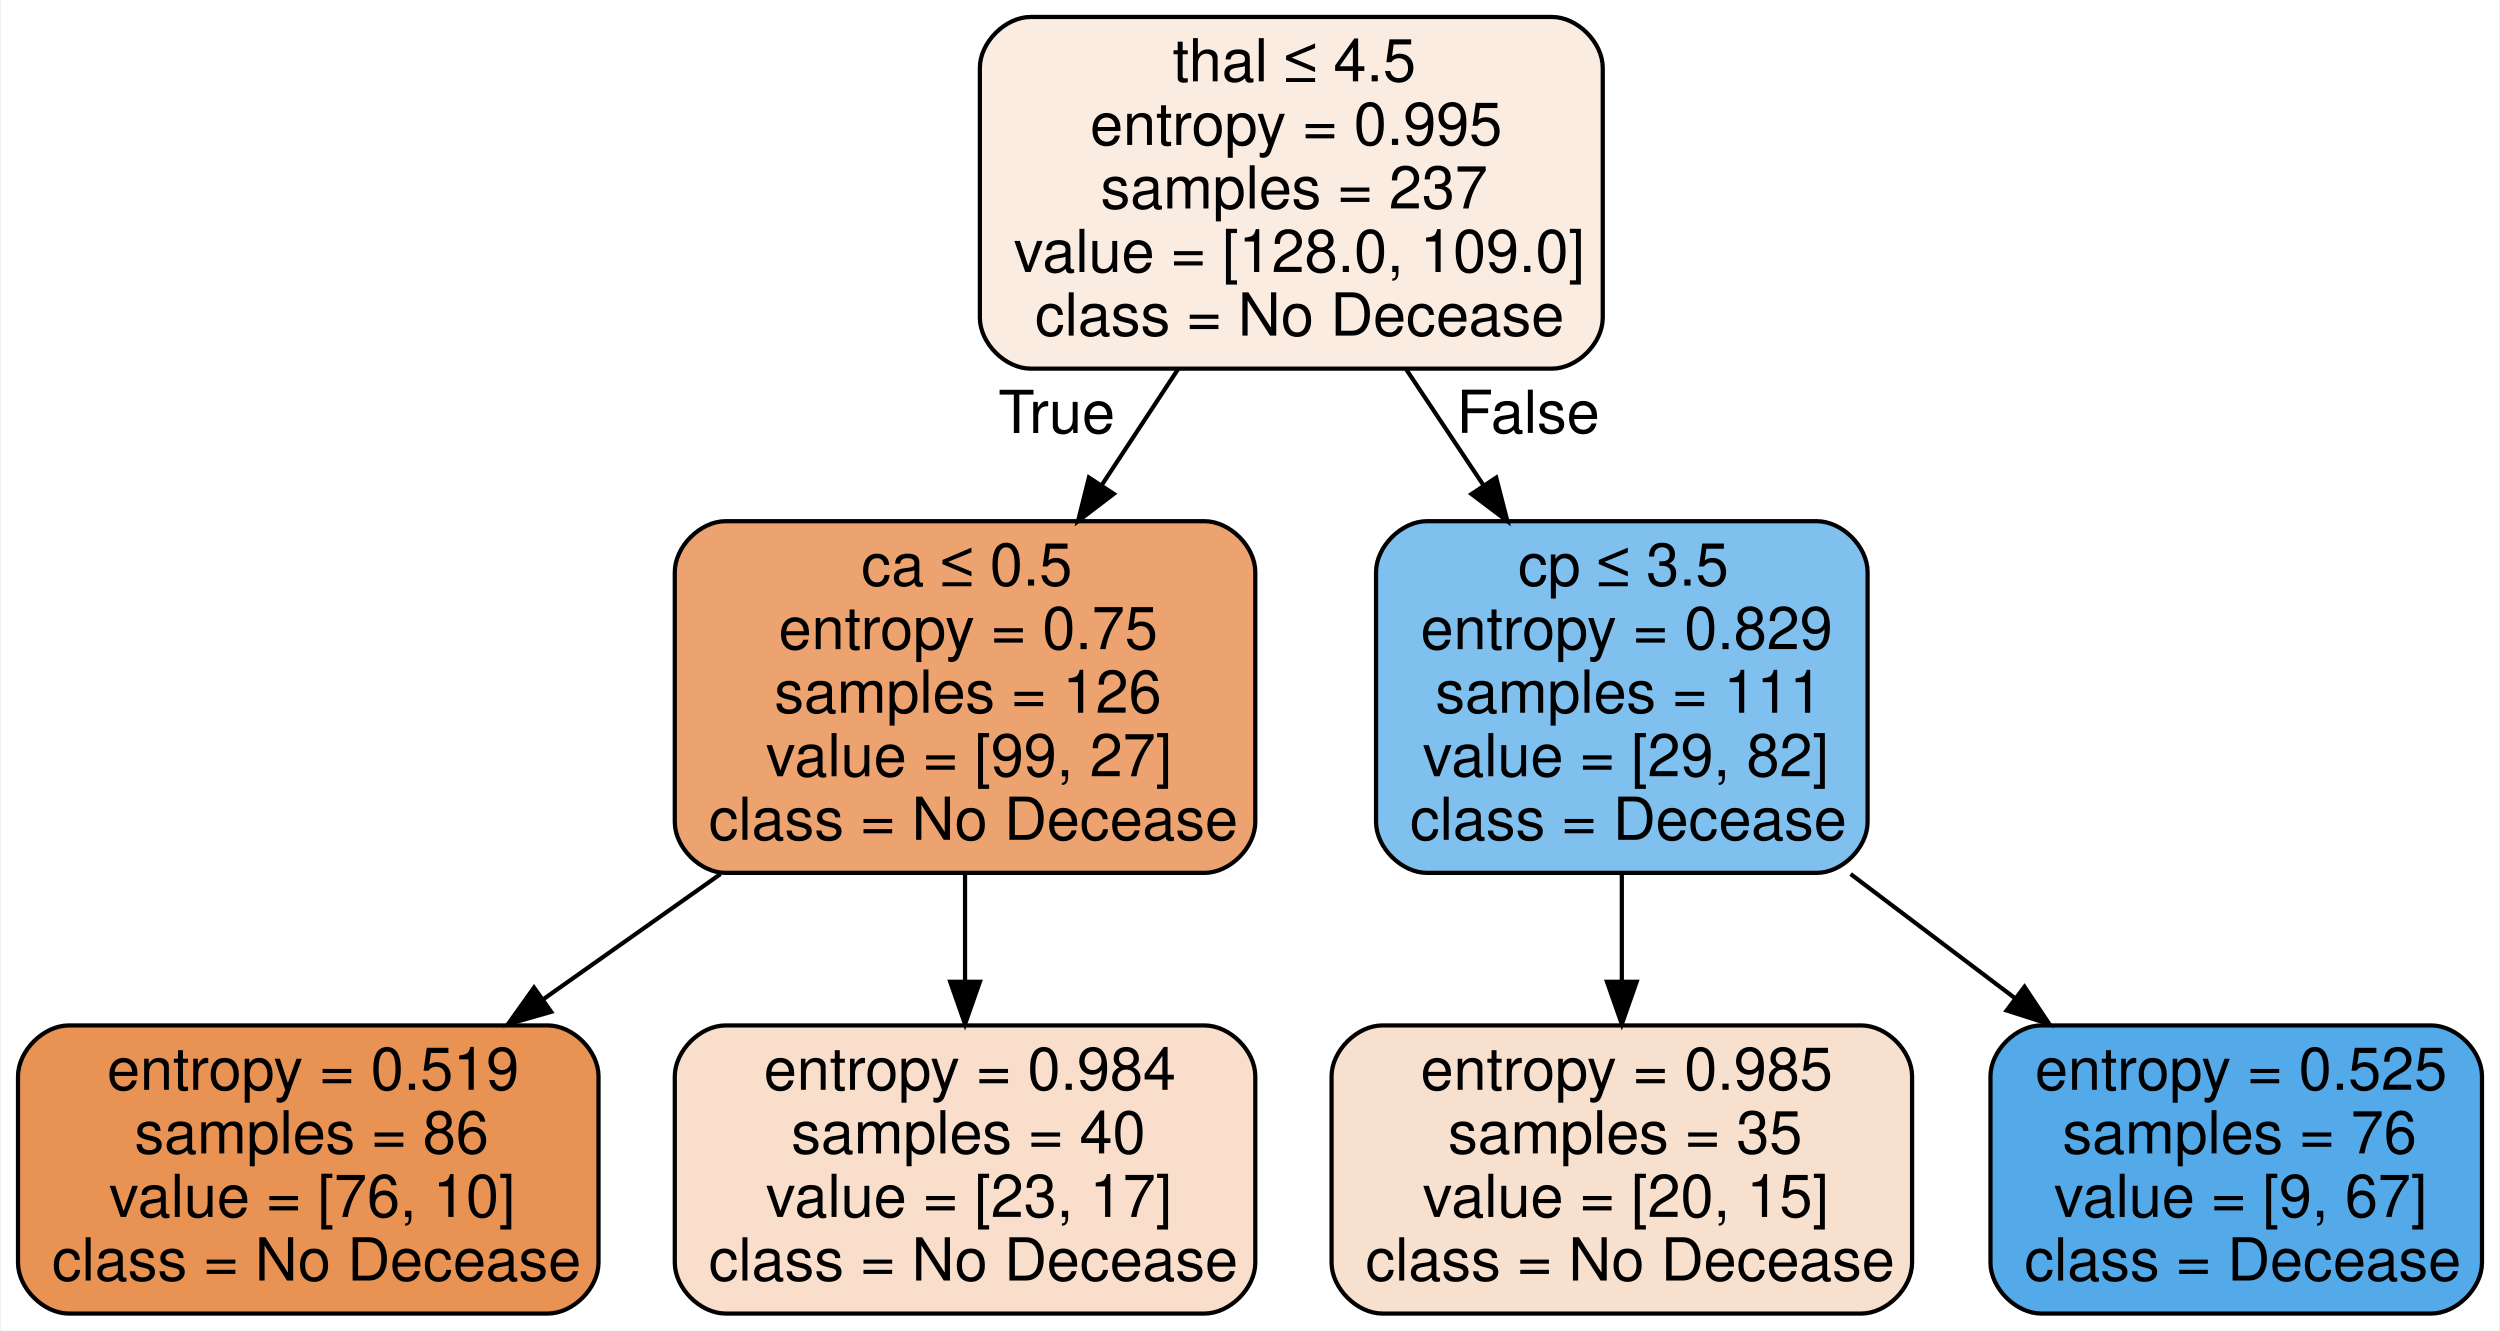
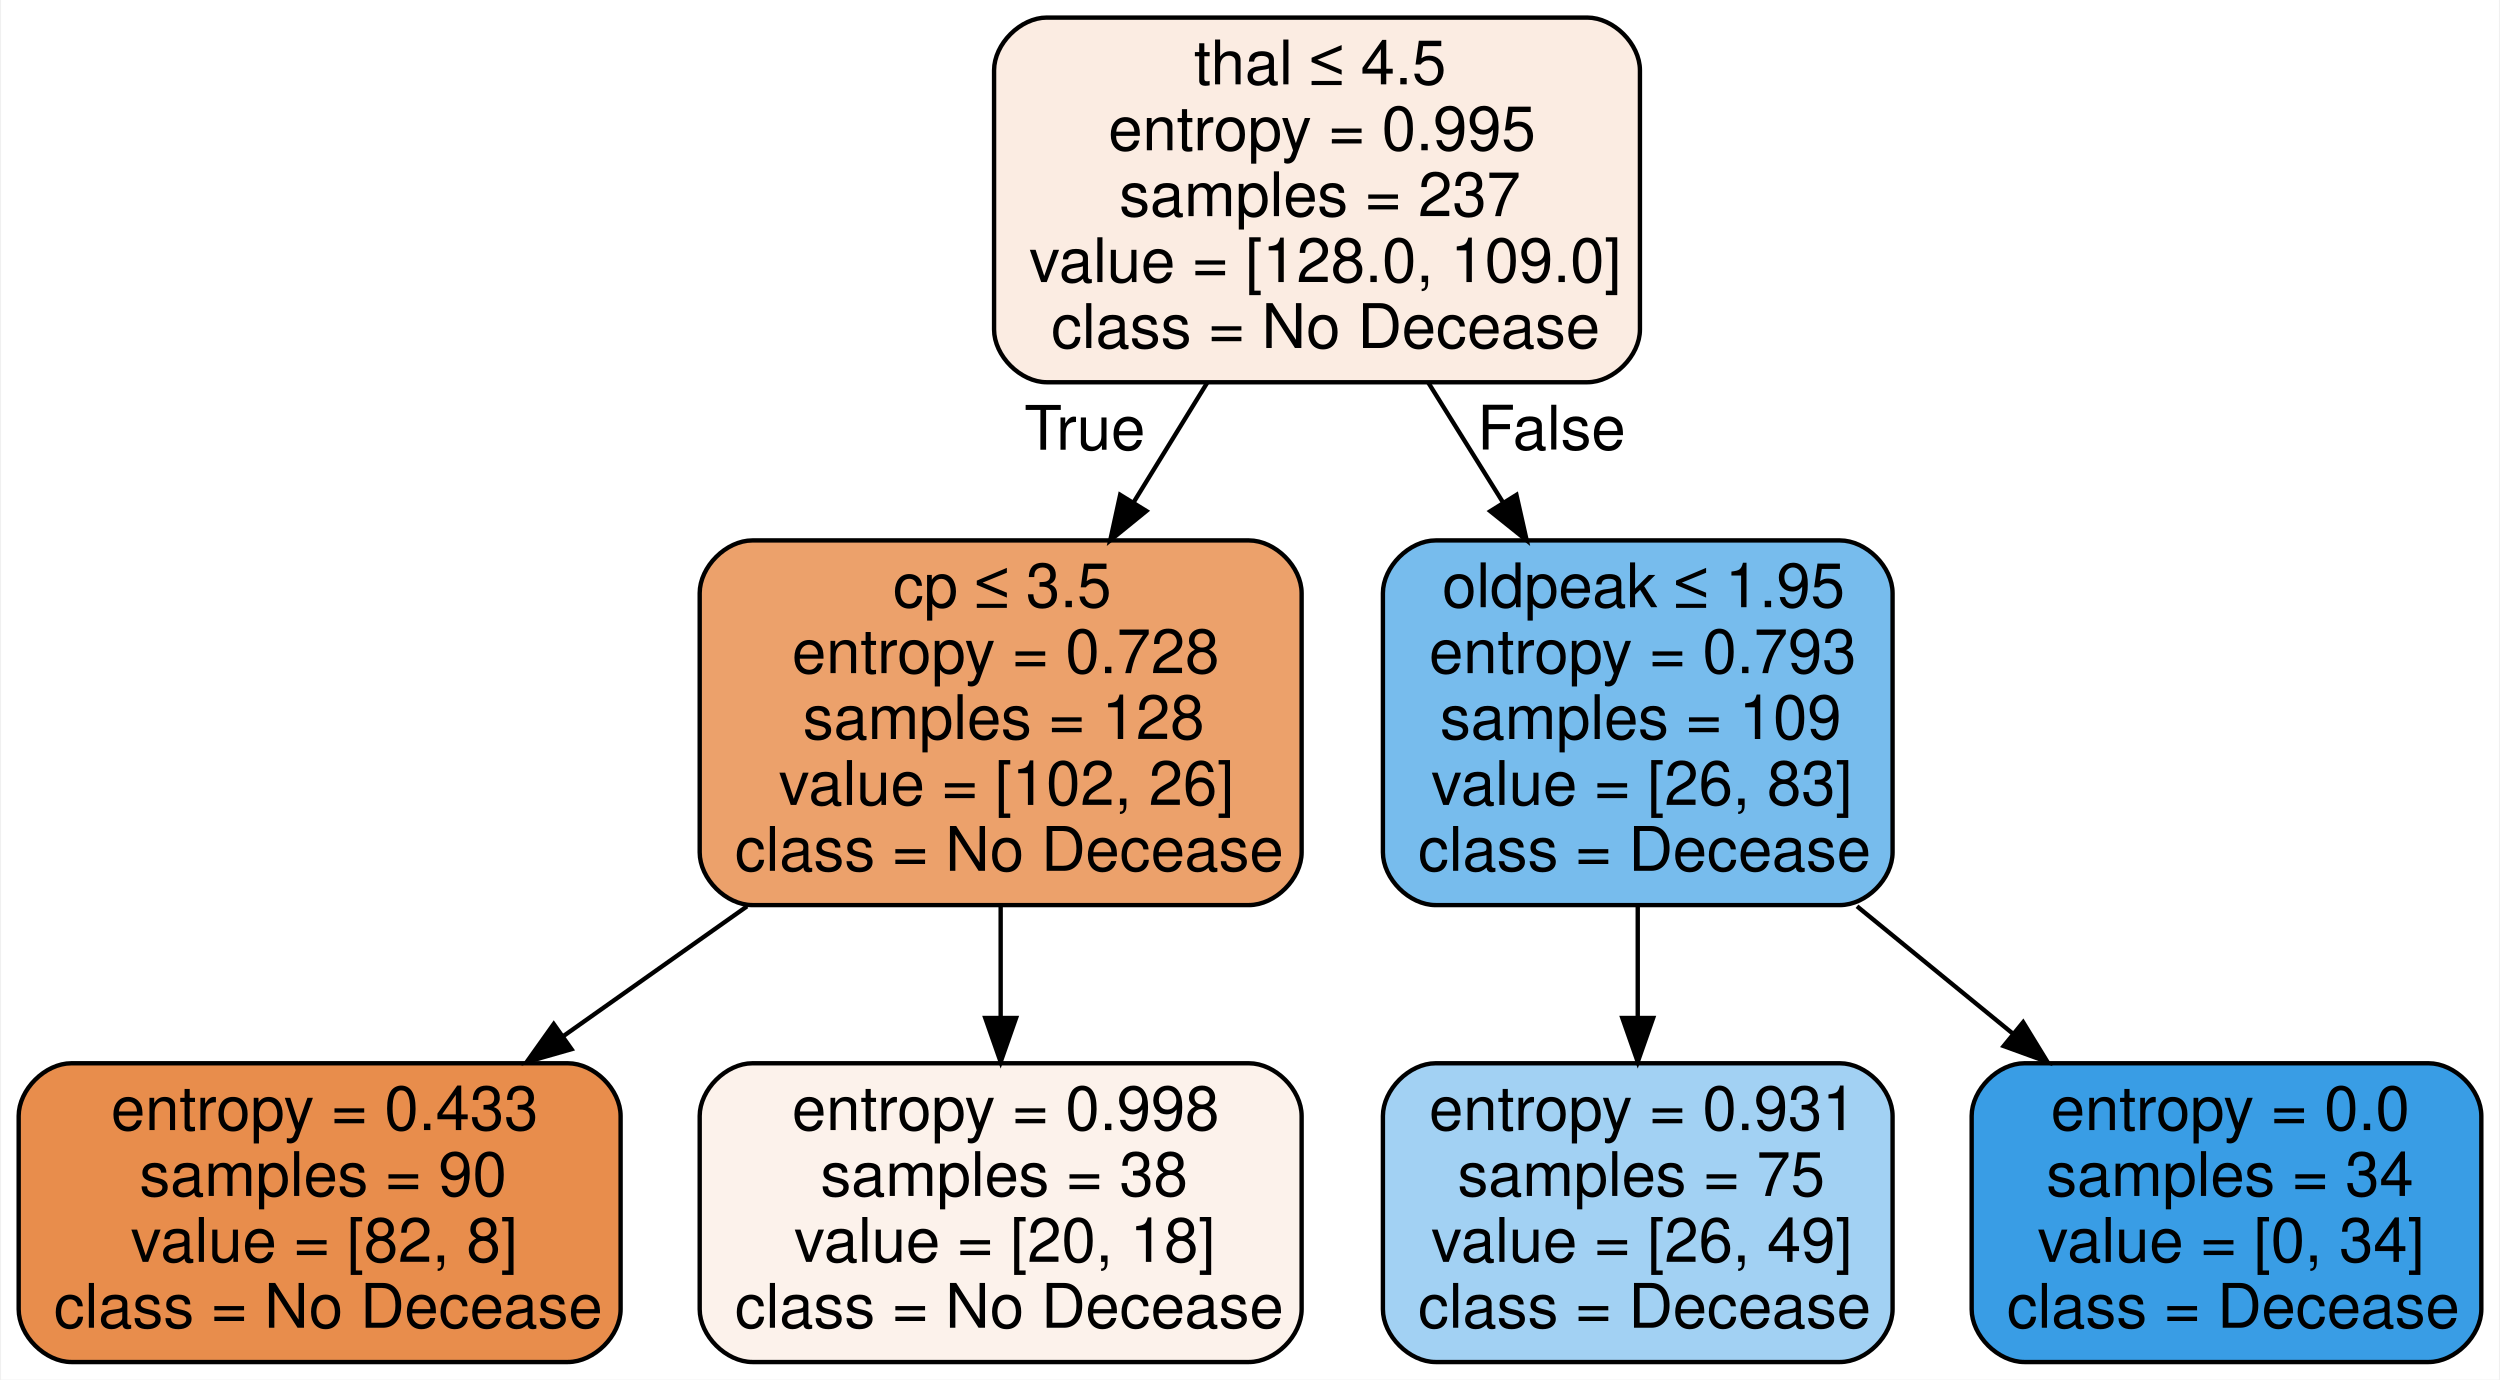
- <svg xmlns="http://www.w3.org/2000/svg" width="590pt" height="314pt" viewBox="0.00 0.00 589.50 314.00">
+ <svg xmlns="http://www.w3.org/2000/svg" width="569pt" height="314pt" viewBox="0.00 0.00 568.50 314.00">
  <g id="graph0" class="graph" transform="scale(1 1) rotate(0) translate(4 310)">
-     <polygon fill="white" stroke="transparent" points="-4,4 -4,-310 585.5,-310 585.5,4 -4,4" />
+     <polygon fill="white" stroke="transparent" points="-4,4 -4,-310 564.5,-310 564.5,4 -4,4" />
    <g id="node1" class="node">
-       <path fill="#fbece2" stroke="black" d="M362,-306C362,-306 239,-306 239,-306 233,-306 227,-300 227,-294 227,-294 227,-235 227,-235 227,-229 233,-223 239,-223 239,-223 362,-223 362,-223 368,-223 374,-229 374,-235 374,-235 374,-294 374,-294 374,-300 368,-306 362,-306" />
-       <text text-anchor="start" x="272.5" y="-290.8" font-family="Helvetica,sans-Serif" font-size="14.00">thal ≤ 4.5</text>
-       <text text-anchor="start" x="253" y="-275.8" font-family="Helvetica,sans-Serif" font-size="14.00">entropy = 0.995</text>
-       <text text-anchor="start" x="255.5" y="-260.8" font-family="Helvetica,sans-Serif" font-size="14.00">samples = 237</text>
-       <text text-anchor="start" x="235" y="-245.8" font-family="Helvetica,sans-Serif" font-size="14.00">value = [128.0, 109.0]</text>
-       <text text-anchor="start" x="240" y="-230.8" font-family="Helvetica,sans-Serif" font-size="14.00">class = No Decease</text>
+       <path fill="#fbece2" stroke="black" d="M357,-306C357,-306 234,-306 234,-306 228,-306 222,-300 222,-294 222,-294 222,-235 222,-235 222,-229 228,-223 234,-223 234,-223 357,-223 357,-223 363,-223 369,-229 369,-235 369,-235 369,-294 369,-294 369,-300 363,-306 357,-306" />
+       <text text-anchor="start" x="267.5" y="-290.8" font-family="Helvetica,sans-Serif" font-size="14.00">thal ≤ 4.5</text>
+       <text text-anchor="start" x="248" y="-275.8" font-family="Helvetica,sans-Serif" font-size="14.00">entropy = 0.995</text>
+       <text text-anchor="start" x="250.5" y="-260.8" font-family="Helvetica,sans-Serif" font-size="14.00">samples = 237</text>
+       <text text-anchor="start" x="230" y="-245.8" font-family="Helvetica,sans-Serif" font-size="14.00">value = [128.0, 109.0]</text>
+       <text text-anchor="start" x="235" y="-230.8" font-family="Helvetica,sans-Serif" font-size="14.00">class = No Decease</text>
    </g>
    <g id="node2" class="node">
-       <path fill="#eca36f" stroke="black" d="M280,-187C280,-187 167,-187 167,-187 161,-187 155,-181 155,-175 155,-175 155,-116 155,-116 155,-110 161,-104 167,-104 167,-104 280,-104 280,-104 286,-104 292,-110 292,-116 292,-116 292,-175 292,-175 292,-181 286,-187 280,-187" />
-       <text text-anchor="start" x="199" y="-171.8" font-family="Helvetica,sans-Serif" font-size="14.00">ca ≤ 0.5</text>
-       <text text-anchor="start" x="179.5" y="-156.8" font-family="Helvetica,sans-Serif" font-size="14.00">entropy = 0.75</text>
-       <text text-anchor="start" x="178.5" y="-141.8" font-family="Helvetica,sans-Serif" font-size="14.00">samples = 126</text>
-       <text text-anchor="start" x="176.5" y="-126.8" font-family="Helvetica,sans-Serif" font-size="14.00">value = [99, 27]</text>
+       <path fill="#eca16b" stroke="black" d="M280,-187C280,-187 167,-187 167,-187 161,-187 155,-181 155,-175 155,-175 155,-116 155,-116 155,-110 161,-104 167,-104 167,-104 280,-104 280,-104 286,-104 292,-110 292,-116 292,-116 292,-175 292,-175 292,-181 286,-187 280,-187" />
+       <text text-anchor="start" x="199" y="-171.8" font-family="Helvetica,sans-Serif" font-size="14.00">cp ≤ 3.5</text>
+       <text text-anchor="start" x="176" y="-156.8" font-family="Helvetica,sans-Serif" font-size="14.00">entropy = 0.728</text>
+       <text text-anchor="start" x="178.5" y="-141.8" font-family="Helvetica,sans-Serif" font-size="14.00">samples = 128</text>
+       <text text-anchor="start" x="173" y="-126.8" font-family="Helvetica,sans-Serif" font-size="14.00">value = [102, 26]</text>
      <text text-anchor="start" x="163" y="-111.8" font-family="Helvetica,sans-Serif" font-size="14.00">class = No Decease</text>
    </g>
    <g id="edge1" class="edge">
-       <path fill="none" stroke="black" d="M273.79,-222.91C267.99,-214.1 261.8,-204.7 255.82,-195.61" />
-       <polygon fill="black" stroke="black" points="258.59,-193.45 250.17,-187.02 252.74,-197.3 258.59,-193.45" />
-       <text text-anchor="middle" x="245.12" y="-207.81" font-family="Helvetica,sans-Serif" font-size="14.00">True</text>
+       <path fill="none" stroke="black" d="M270.52,-222.91C265.1,-214.1 259.32,-204.7 253.72,-195.61" />
+       <polygon fill="black" stroke="black" points="256.66,-193.7 248.44,-187.02 250.7,-197.37 256.66,-193.7" />
+       <text text-anchor="middle" x="242.65" y="-207.64" font-family="Helvetica,sans-Serif" font-size="14.00">True</text>
    </g>
    <g id="node5" class="node">
-       <path fill="#7fc0ee" stroke="black" d="M424.5,-187C424.5,-187 332.5,-187 332.5,-187 326.5,-187 320.5,-181 320.5,-175 320.5,-175 320.5,-116 320.5,-116 320.5,-110 326.5,-104 332.5,-104 332.5,-104 424.5,-104 424.5,-104 430.5,-104 436.5,-110 436.5,-116 436.5,-116 436.5,-175 436.5,-175 436.5,-181 430.5,-187 424.5,-187" />
-       <text text-anchor="start" x="354" y="-171.8" font-family="Helvetica,sans-Serif" font-size="14.00">cp ≤ 3.5</text>
-       <text text-anchor="start" x="331" y="-156.8" font-family="Helvetica,sans-Serif" font-size="14.00">entropy = 0.829</text>
-       <text text-anchor="start" x="334.5" y="-141.8" font-family="Helvetica,sans-Serif" font-size="14.00">samples = 111</text>
-       <text text-anchor="start" x="331.5" y="-126.8" font-family="Helvetica,sans-Serif" font-size="14.00">value = [29, 82]</text>
-       <text text-anchor="start" x="328.5" y="-111.8" font-family="Helvetica,sans-Serif" font-size="14.00">class = Decease</text>
+       <path fill="#77bced" stroke="black" d="M414.5,-187C414.5,-187 322.5,-187 322.5,-187 316.5,-187 310.5,-181 310.5,-175 310.5,-175 310.5,-116 310.5,-116 310.5,-110 316.5,-104 322.5,-104 322.5,-104 414.5,-104 414.5,-104 420.5,-104 426.5,-110 426.5,-116 426.5,-116 426.5,-175 426.5,-175 426.5,-181 420.5,-187 414.5,-187" />
+       <text text-anchor="start" x="324" y="-171.8" font-family="Helvetica,sans-Serif" font-size="14.00">oldpeak ≤ 1.95</text>
+       <text text-anchor="start" x="321" y="-156.8" font-family="Helvetica,sans-Serif" font-size="14.00">entropy = 0.793</text>
+       <text text-anchor="start" x="323.5" y="-141.8" font-family="Helvetica,sans-Serif" font-size="14.00">samples = 109</text>
+       <text text-anchor="start" x="321.5" y="-126.8" font-family="Helvetica,sans-Serif" font-size="14.00">value = [26, 83]</text>
+       <text text-anchor="start" x="318.5" y="-111.8" font-family="Helvetica,sans-Serif" font-size="14.00">class = Decease</text>
    </g>
    <g id="edge4" class="edge">
-       <path fill="none" stroke="black" d="M327.56,-222.91C333.43,-214.1 339.7,-204.7 345.76,-195.61" />
-       <polygon fill="black" stroke="black" points="348.85,-197.28 351.49,-187.02 343.03,-193.4 348.85,-197.28" />
-       <text text-anchor="middle" x="356.39" y="-207.84" font-family="Helvetica,sans-Serif" font-size="14.00">False</text>
+       <path fill="none" stroke="black" d="M320.83,-222.91C326.32,-214.1 332.19,-204.7 337.86,-195.61" />
+       <polygon fill="black" stroke="black" points="340.89,-197.36 343.22,-187.02 334.95,-193.65 340.89,-197.36" />
+       <text text-anchor="middle" x="348.86" y="-207.68" font-family="Helvetica,sans-Serif" font-size="14.00">False</text>
    </g>
    <g id="node3" class="node">
-       <path fill="#e89253" stroke="black" d="M125,-68C125,-68 12,-68 12,-68 6,-68 0,-62 0,-56 0,-56 0,-12 0,-12 0,-6 6,0 12,0 12,0 125,0 125,0 131,0 137,-6 137,-12 137,-12 137,-56 137,-56 137,-62 131,-68 125,-68" />
-       <text text-anchor="start" x="21" y="-52.8" font-family="Helvetica,sans-Serif" font-size="14.00">entropy = 0.519</text>
-       <text text-anchor="start" x="27.5" y="-37.8" font-family="Helvetica,sans-Serif" font-size="14.00">samples = 86</text>
-       <text text-anchor="start" x="21.5" y="-22.8" font-family="Helvetica,sans-Serif" font-size="14.00">value = [76, 10]</text>
+       <path fill="#e88d4c" stroke="black" d="M125,-68C125,-68 12,-68 12,-68 6,-68 0,-62 0,-56 0,-56 0,-12 0,-12 0,-6 6,0 12,0 12,0 125,0 125,0 131,0 137,-6 137,-12 137,-12 137,-56 137,-56 137,-62 131,-68 125,-68" />
+       <text text-anchor="start" x="21" y="-52.8" font-family="Helvetica,sans-Serif" font-size="14.00">entropy = 0.433</text>
+       <text text-anchor="start" x="27.5" y="-37.8" font-family="Helvetica,sans-Serif" font-size="14.00">samples = 90</text>
+       <text text-anchor="start" x="25.5" y="-22.8" font-family="Helvetica,sans-Serif" font-size="14.00">value = [82, 8]</text>
      <text text-anchor="start" x="8" y="-7.8" font-family="Helvetica,sans-Serif" font-size="14.00">class = No Decease</text>
    </g>
    <g id="edge2" class="edge">
      <path fill="none" stroke="black" d="M165.78,-103.73C152.1,-94.06 137.53,-83.77 123.95,-74.17" />
      <polygon fill="black" stroke="black" points="125.82,-71.21 115.64,-68.3 121.78,-76.93 125.82,-71.21" />
    </g>
    <g id="node4" class="node">
-       <path fill="#f8decb" stroke="black" d="M280,-68C280,-68 167,-68 167,-68 161,-68 155,-62 155,-56 155,-56 155,-12 155,-12 155,-6 161,0 167,0 167,0 280,0 280,0 286,0 292,-6 292,-12 292,-12 292,-56 292,-56 292,-62 286,-68 280,-68" />
-       <text text-anchor="start" x="176" y="-52.8" font-family="Helvetica,sans-Serif" font-size="14.00">entropy = 0.984</text>
-       <text text-anchor="start" x="182.5" y="-37.8" font-family="Helvetica,sans-Serif" font-size="14.00">samples = 40</text>
-       <text text-anchor="start" x="176.5" y="-22.8" font-family="Helvetica,sans-Serif" font-size="14.00">value = [23, 17]</text>
+       <path fill="#fcf2eb" stroke="black" d="M280,-68C280,-68 167,-68 167,-68 161,-68 155,-62 155,-56 155,-56 155,-12 155,-12 155,-6 161,0 167,0 167,0 280,0 280,0 286,0 292,-6 292,-12 292,-12 292,-56 292,-56 292,-62 286,-68 280,-68" />
+       <text text-anchor="start" x="176" y="-52.8" font-family="Helvetica,sans-Serif" font-size="14.00">entropy = 0.998</text>
+       <text text-anchor="start" x="182.5" y="-37.8" font-family="Helvetica,sans-Serif" font-size="14.00">samples = 38</text>
+       <text text-anchor="start" x="176.5" y="-22.8" font-family="Helvetica,sans-Serif" font-size="14.00">value = [20, 18]</text>
      <text text-anchor="start" x="163" y="-7.8" font-family="Helvetica,sans-Serif" font-size="14.00">class = No Decease</text>
    </g>
    <g id="edge3" class="edge">
      <path fill="none" stroke="black" d="M223.5,-103.73C223.5,-95.52 223.5,-86.86 223.5,-78.56" />
      <polygon fill="black" stroke="black" points="227,-78.3 223.5,-68.3 220,-78.3 227,-78.3" />
    </g>
    <g id="node6" class="node">
-       <path fill="#f8e0ce" stroke="black" d="M435,-68C435,-68 322,-68 322,-68 316,-68 310,-62 310,-56 310,-56 310,-12 310,-12 310,-6 316,0 322,0 322,0 435,0 435,0 441,0 447,-6 447,-12 447,-12 447,-56 447,-56 447,-62 441,-68 435,-68" />
-       <text text-anchor="start" x="331" y="-52.8" font-family="Helvetica,sans-Serif" font-size="14.00">entropy = 0.985</text>
-       <text text-anchor="start" x="337.5" y="-37.8" font-family="Helvetica,sans-Serif" font-size="14.00">samples = 35</text>
-       <text text-anchor="start" x="331.5" y="-22.8" font-family="Helvetica,sans-Serif" font-size="14.00">value = [20, 15]</text>
-       <text text-anchor="start" x="318" y="-7.8" font-family="Helvetica,sans-Serif" font-size="14.00">class = No Decease</text>
+       <path fill="#a2d1f3" stroke="black" d="M414.5,-68C414.5,-68 322.5,-68 322.5,-68 316.5,-68 310.5,-62 310.5,-56 310.5,-56 310.5,-12 310.5,-12 310.5,-6 316.5,0 322.5,0 322.5,0 414.5,0 414.5,0 420.5,0 426.5,-6 426.5,-12 426.5,-12 426.5,-56 426.5,-56 426.5,-62 420.5,-68 414.5,-68" />
+       <text text-anchor="start" x="321" y="-52.8" font-family="Helvetica,sans-Serif" font-size="14.00">entropy = 0.931</text>
+       <text text-anchor="start" x="327.5" y="-37.8" font-family="Helvetica,sans-Serif" font-size="14.00">samples = 75</text>
+       <text text-anchor="start" x="321.5" y="-22.8" font-family="Helvetica,sans-Serif" font-size="14.00">value = [26, 49]</text>
+       <text text-anchor="start" x="318.5" y="-7.8" font-family="Helvetica,sans-Serif" font-size="14.00">class = Decease</text>
    </g>
    <g id="edge5" class="edge">
-       <path fill="none" stroke="black" d="M378.5,-103.73C378.5,-95.52 378.5,-86.86 378.5,-78.56" />
-       <polygon fill="black" stroke="black" points="382,-78.3 378.5,-68.3 375,-78.3 382,-78.3" />
+       <path fill="none" stroke="black" d="M368.5,-103.73C368.5,-95.52 368.5,-86.86 368.5,-78.56" />
+       <polygon fill="black" stroke="black" points="372,-78.3 368.5,-68.3 365,-78.3 372,-78.3" />
    </g>
    <g id="node7" class="node">
-       <path fill="#54aae8" stroke="black" d="M569.5,-68C569.5,-68 477.5,-68 477.5,-68 471.5,-68 465.5,-62 465.5,-56 465.5,-56 465.5,-12 465.5,-12 465.5,-6 471.5,0 477.5,0 477.5,0 569.5,0 569.5,0 575.5,0 581.5,-6 581.5,-12 581.5,-12 581.5,-56 581.5,-56 581.5,-62 575.5,-68 569.5,-68" />
-       <text text-anchor="start" x="476" y="-52.8" font-family="Helvetica,sans-Serif" font-size="14.00">entropy = 0.525</text>
-       <text text-anchor="start" x="482.5" y="-37.8" font-family="Helvetica,sans-Serif" font-size="14.00">samples = 76</text>
-       <text text-anchor="start" x="480.5" y="-22.8" font-family="Helvetica,sans-Serif" font-size="14.00">value = [9, 67]</text>
-       <text text-anchor="start" x="473.5" y="-7.8" font-family="Helvetica,sans-Serif" font-size="14.00">class = Decease</text>
+       <path fill="#399de5" stroke="black" d="M548.5,-68C548.5,-68 456.5,-68 456.5,-68 450.5,-68 444.5,-62 444.5,-56 444.5,-56 444.5,-12 444.5,-12 444.5,-6 450.5,0 456.5,0 456.5,0 548.5,0 548.5,0 554.5,0 560.5,-6 560.5,-12 560.5,-12 560.5,-56 560.5,-56 560.5,-62 554.5,-68 548.5,-68" />
+       <text text-anchor="start" x="462.5" y="-52.8" font-family="Helvetica,sans-Serif" font-size="14.00">entropy = 0.0</text>
+       <text text-anchor="start" x="461.5" y="-37.8" font-family="Helvetica,sans-Serif" font-size="14.00">samples = 34</text>
+       <text text-anchor="start" x="459.5" y="-22.8" font-family="Helvetica,sans-Serif" font-size="14.00">value = [0, 34]</text>
+       <text text-anchor="start" x="452.5" y="-7.8" font-family="Helvetica,sans-Serif" font-size="14.00">class = Decease</text>
    </g>
    <g id="edge6" class="edge">
-       <path fill="none" stroke="black" d="M432.49,-103.73C445.17,-94.15 458.67,-83.96 471.27,-74.44" />
-       <polygon fill="black" stroke="black" points="473.53,-77.12 479.4,-68.3 469.32,-71.53 473.53,-77.12" />
+       <path fill="none" stroke="black" d="M418.4,-103.73C430,-94.24 442.35,-84.16 453.9,-74.72" />
+       <polygon fill="black" stroke="black" points="456.22,-77.34 461.75,-68.3 451.79,-71.92 456.22,-77.34" />
    </g>
  </g>
</svg>
